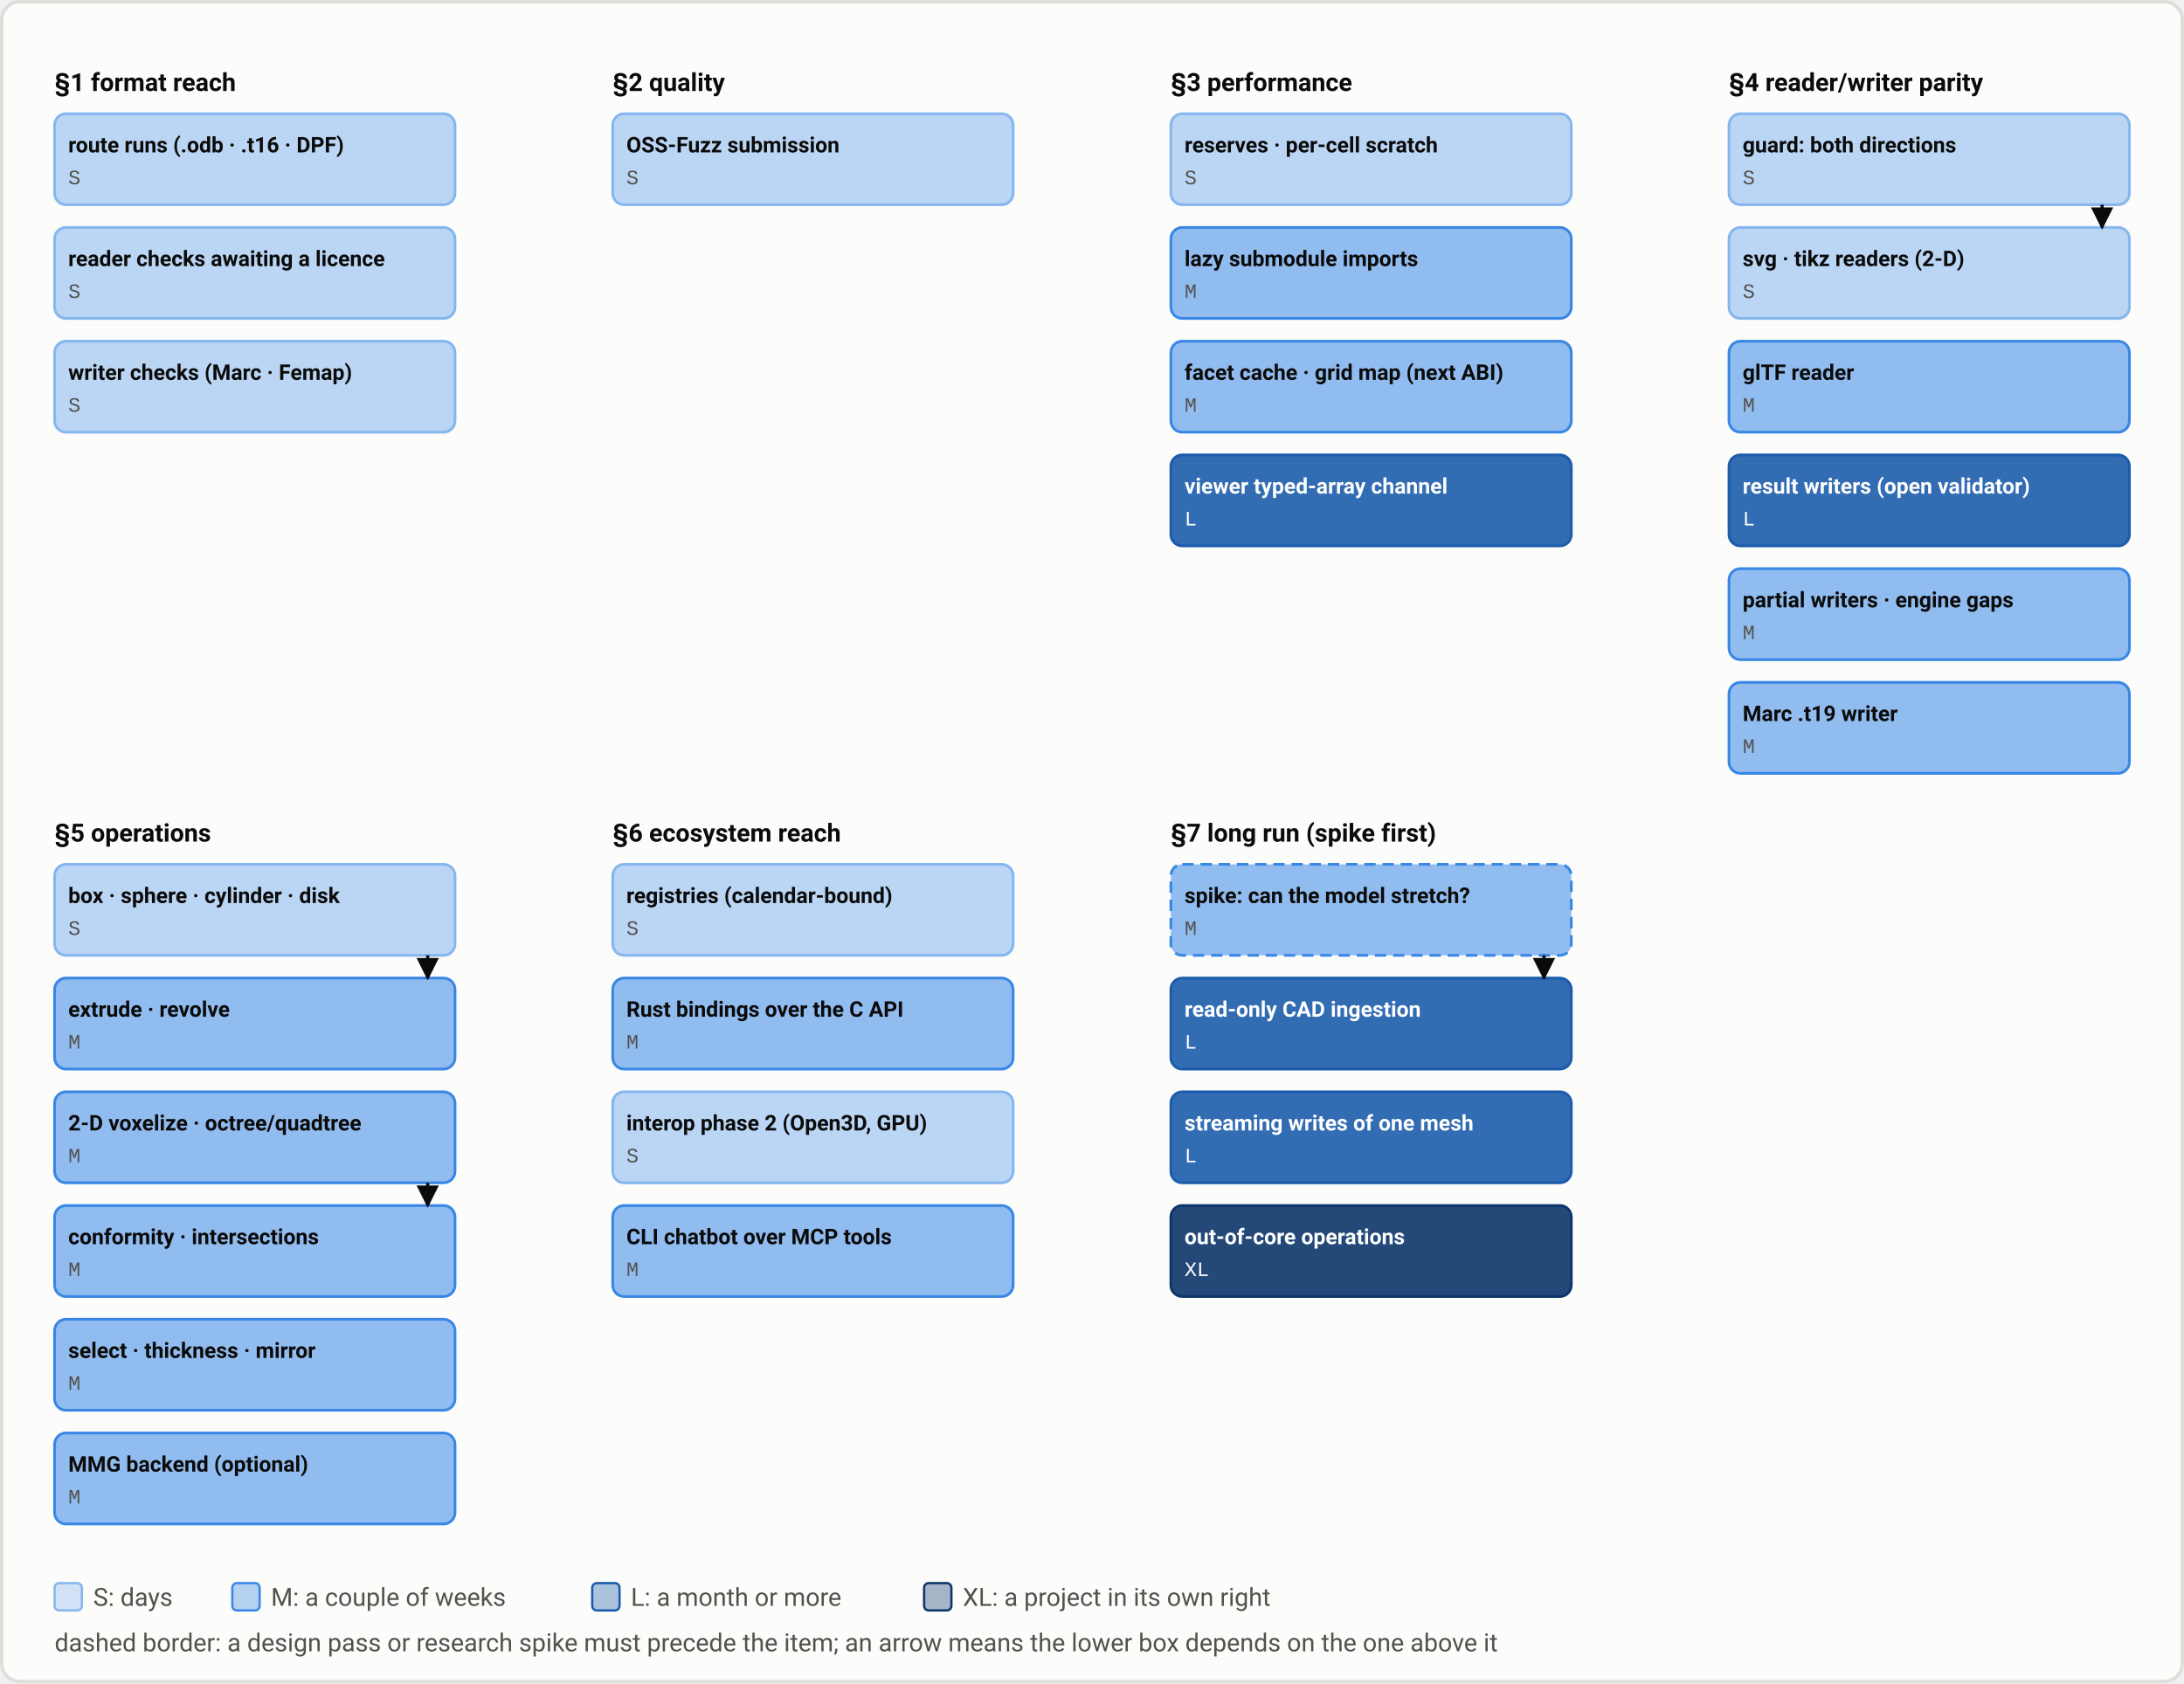
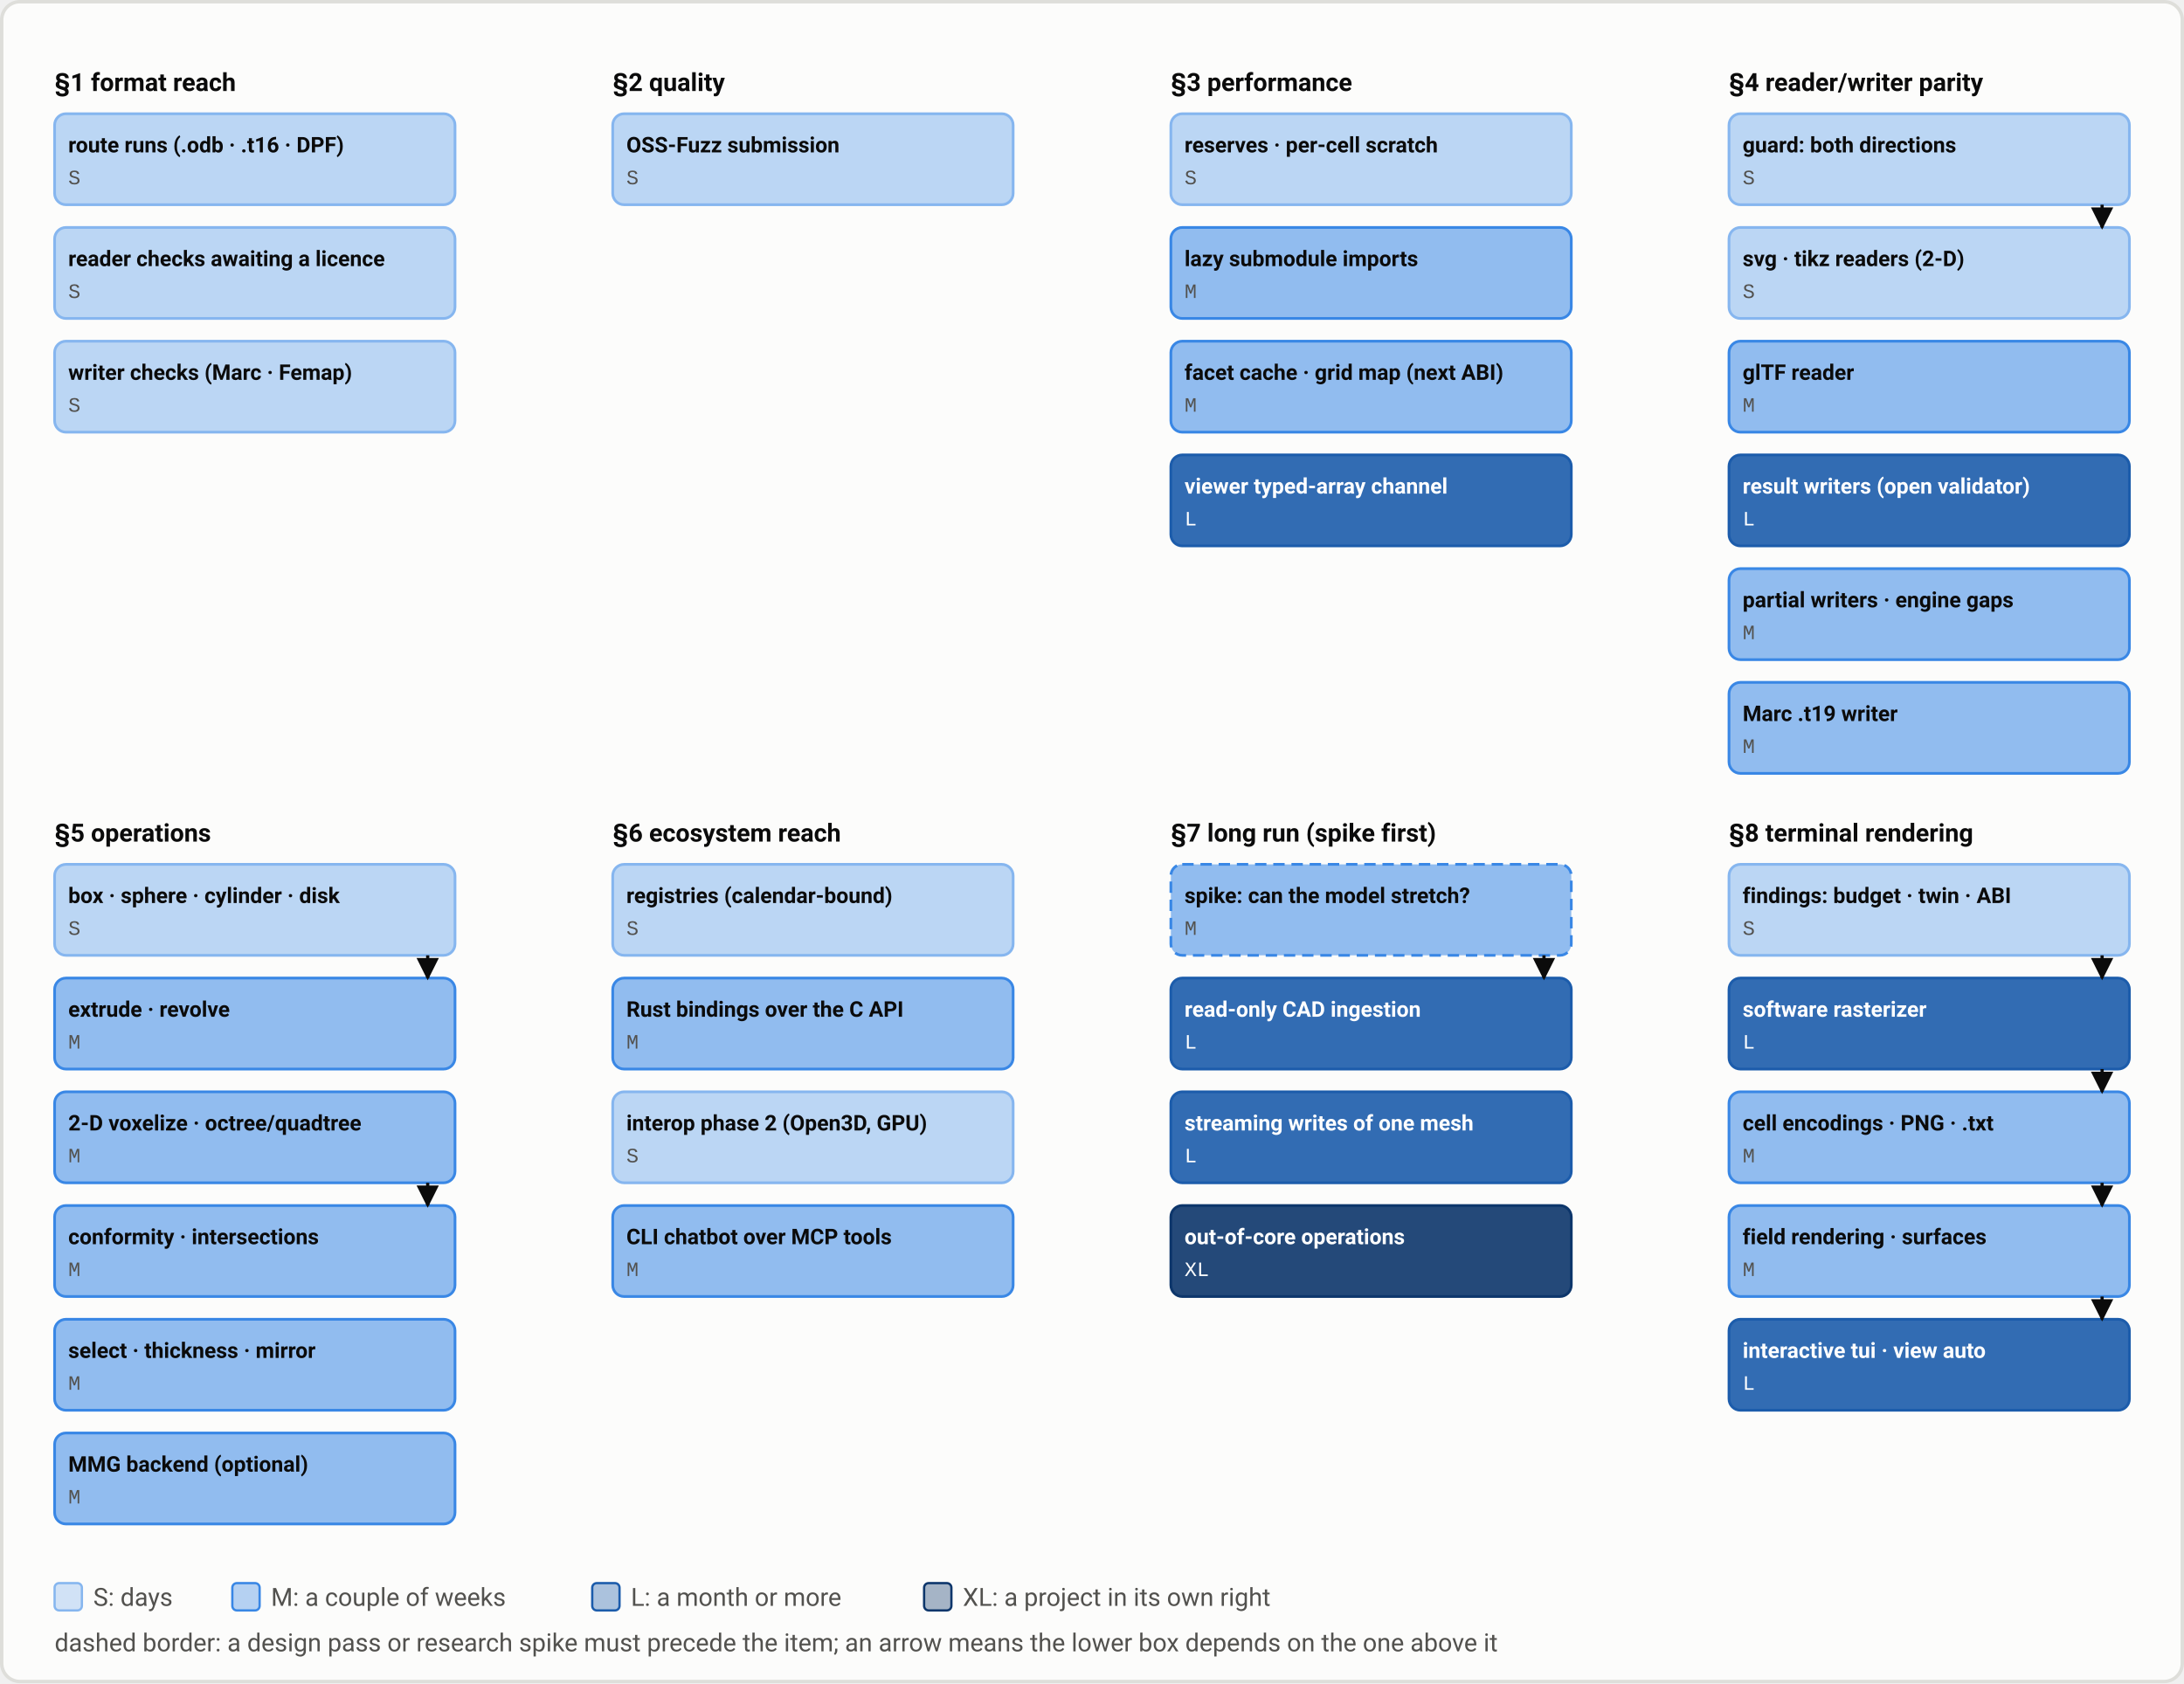
<svg xmlns="http://www.w3.org/2000/svg" viewBox="0 0 960 740" width="960" height="740" font-family="system-ui, -apple-system, 'Segoe UI', Roboto, sans-serif" role="img" aria-label="The roadmap at a glance: open items by section, in recommended order, shaded by effort">
  <defs>
    <marker id="arrow-0b0b0b" viewBox="0 0 10 10" refX="9" refY="5" markerWidth="7" markerHeight="7" orient="auto-start-reverse">
      <path d="M 0 0 L 10 5 L 0 10 z" fill="#0b0b0b" />
    </marker>
  </defs>
  <rect x="0.75" y="0.75" width="958.5" height="738.5" rx="8" fill="#fcfcfb" stroke="#dededa" stroke-width="1.5" />
  <text x="24" y="40" font-family="system-ui, -apple-system, 'Segoe UI', Roboto, sans-serif" font-size="11" font-weight="700" fill="#0b0b0b">§1 format reach</text>
  <rect x="24" y="50" width="176" height="40" rx="5" fill="#86b6ef" fill-opacity="0.55" stroke="#86b6ef" stroke-width="1.2" />
  <text x="30" y="67" font-family="system-ui, -apple-system, 'Segoe UI', Roboto, sans-serif" font-size="9.5" font-weight="600" fill="#0b0b0b">route runs (.odb · .t16 · DPF)</text>
  <text x="30" y="81" font-family="ui-monospace, SFMono-Regular, Menlo, Consolas, 'Liberation Mono', monospace" font-size="9" fill="#52514e">S</text>
  <rect x="24" y="100" width="176" height="40" rx="5" fill="#86b6ef" fill-opacity="0.55" stroke="#86b6ef" stroke-width="1.2" />
  <text x="30" y="117" font-family="system-ui, -apple-system, 'Segoe UI', Roboto, sans-serif" font-size="9.5" font-weight="600" fill="#0b0b0b">reader checks awaiting a licence</text>
  <text x="30" y="131" font-family="ui-monospace, SFMono-Regular, Menlo, Consolas, 'Liberation Mono', monospace" font-size="9" fill="#52514e">S</text>
  <rect x="24" y="150" width="176" height="40" rx="5" fill="#86b6ef" fill-opacity="0.55" stroke="#86b6ef" stroke-width="1.2" />
  <text x="30" y="167" font-family="system-ui, -apple-system, 'Segoe UI', Roboto, sans-serif" font-size="9.5" font-weight="600" fill="#0b0b0b">writer checks (Marc · Femap)</text>
  <text x="30" y="181" font-family="ui-monospace, SFMono-Regular, Menlo, Consolas, 'Liberation Mono', monospace" font-size="9" fill="#52514e">S</text>
  <text x="269.33" y="40" font-family="system-ui, -apple-system, 'Segoe UI', Roboto, sans-serif" font-size="11" font-weight="700" fill="#0b0b0b">§2 quality</text>
  <rect x="269.33" y="50" width="176" height="40" rx="5" fill="#86b6ef" fill-opacity="0.55" stroke="#86b6ef" stroke-width="1.2" />
  <text x="275.33" y="67" font-family="system-ui, -apple-system, 'Segoe UI', Roboto, sans-serif" font-size="9.5" font-weight="600" fill="#0b0b0b">OSS-Fuzz submission</text>
  <text x="275.33" y="81" font-family="ui-monospace, SFMono-Regular, Menlo, Consolas, 'Liberation Mono', monospace" font-size="9" fill="#52514e">S</text>
  <text x="514.67" y="40" font-family="system-ui, -apple-system, 'Segoe UI', Roboto, sans-serif" font-size="11" font-weight="700" fill="#0b0b0b">§3 performance</text>
  <rect x="514.67" y="50" width="176" height="40" rx="5" fill="#86b6ef" fill-opacity="0.55" stroke="#86b6ef" stroke-width="1.2" />
  <text x="520.67" y="67" font-family="system-ui, -apple-system, 'Segoe UI', Roboto, sans-serif" font-size="9.5" font-weight="600" fill="#0b0b0b">reserves · per-cell scratch</text>
  <text x="520.67" y="81" font-family="ui-monospace, SFMono-Regular, Menlo, Consolas, 'Liberation Mono', monospace" font-size="9" fill="#52514e">S</text>
  <rect x="514.67" y="100" width="176" height="40" rx="5" fill="#3987e5" fill-opacity="0.55" stroke="#3987e5" stroke-width="1.2" />
  <text x="520.67" y="117" font-family="system-ui, -apple-system, 'Segoe UI', Roboto, sans-serif" font-size="9.5" font-weight="600" fill="#0b0b0b">lazy submodule imports</text>
  <text x="520.67" y="131" font-family="ui-monospace, SFMono-Regular, Menlo, Consolas, 'Liberation Mono', monospace" font-size="9" fill="#52514e">M</text>
  <rect x="514.67" y="150" width="176" height="40" rx="5" fill="#3987e5" fill-opacity="0.55" stroke="#3987e5" stroke-width="1.2" />
  <text x="520.67" y="167" font-family="system-ui, -apple-system, 'Segoe UI', Roboto, sans-serif" font-size="9.5" font-weight="600" fill="#0b0b0b">facet cache · grid map (next ABI)</text>
  <text x="520.67" y="181" font-family="ui-monospace, SFMono-Regular, Menlo, Consolas, 'Liberation Mono', monospace" font-size="9" fill="#52514e">M</text>
  <rect x="514.67" y="200" width="176" height="40" rx="5" fill="#1c5cab" fill-opacity="0.9" stroke="#1c5cab" stroke-width="1.2" />
  <text x="520.67" y="217" font-family="system-ui, -apple-system, 'Segoe UI', Roboto, sans-serif" font-size="9.5" font-weight="600" fill="#ffffff">viewer typed-array channel</text>
  <text x="520.67" y="231" font-family="ui-monospace, SFMono-Regular, Menlo, Consolas, 'Liberation Mono', monospace" font-size="9" fill="#ffffff">L</text>
  <text x="760" y="40" font-family="system-ui, -apple-system, 'Segoe UI', Roboto, sans-serif" font-size="11" font-weight="700" fill="#0b0b0b">§4 reader/writer parity</text>
  <rect x="760" y="50" width="176" height="40" rx="5" fill="#86b6ef" fill-opacity="0.55" stroke="#86b6ef" stroke-width="1.2" />
  <text x="766" y="67" font-family="system-ui, -apple-system, 'Segoe UI', Roboto, sans-serif" font-size="9.5" font-weight="600" fill="#0b0b0b">guard: both directions</text>
  <text x="766" y="81" font-family="ui-monospace, SFMono-Regular, Menlo, Consolas, 'Liberation Mono', monospace" font-size="9" fill="#52514e">S</text>
  <rect x="760" y="100" width="176" height="40" rx="5" fill="#86b6ef" fill-opacity="0.55" stroke="#86b6ef" stroke-width="1.2" />
  <text x="766" y="117" font-family="system-ui, -apple-system, 'Segoe UI', Roboto, sans-serif" font-size="9.5" font-weight="600" fill="#0b0b0b">svg · tikz readers (2-D)</text>
  <text x="766" y="131" font-family="ui-monospace, SFMono-Regular, Menlo, Consolas, 'Liberation Mono', monospace" font-size="9" fill="#52514e">S</text>
  <rect x="760" y="150" width="176" height="40" rx="5" fill="#3987e5" fill-opacity="0.55" stroke="#3987e5" stroke-width="1.2" />
  <text x="766" y="167" font-family="system-ui, -apple-system, 'Segoe UI', Roboto, sans-serif" font-size="9.5" font-weight="600" fill="#0b0b0b">glTF reader</text>
  <text x="766" y="181" font-family="ui-monospace, SFMono-Regular, Menlo, Consolas, 'Liberation Mono', monospace" font-size="9" fill="#52514e">M</text>
  <rect x="760" y="200" width="176" height="40" rx="5" fill="#1c5cab" fill-opacity="0.9" stroke="#1c5cab" stroke-width="1.2" />
  <text x="766" y="217" font-family="system-ui, -apple-system, 'Segoe UI', Roboto, sans-serif" font-size="9.5" font-weight="600" fill="#ffffff">result writers (open validator)</text>
  <text x="766" y="231" font-family="ui-monospace, SFMono-Regular, Menlo, Consolas, 'Liberation Mono', monospace" font-size="9" fill="#ffffff">L</text>
  <rect x="760" y="250" width="176" height="40" rx="5" fill="#3987e5" fill-opacity="0.55" stroke="#3987e5" stroke-width="1.2" />
  <text x="766" y="267" font-family="system-ui, -apple-system, 'Segoe UI', Roboto, sans-serif" font-size="9.5" font-weight="600" fill="#0b0b0b">partial writers · engine gaps</text>
  <text x="766" y="281" font-family="ui-monospace, SFMono-Regular, Menlo, Consolas, 'Liberation Mono', monospace" font-size="9" fill="#52514e">M</text>
  <rect x="760" y="300" width="176" height="40" rx="5" fill="#3987e5" fill-opacity="0.55" stroke="#3987e5" stroke-width="1.2" />
  <text x="766" y="317" font-family="system-ui, -apple-system, 'Segoe UI', Roboto, sans-serif" font-size="9.5" font-weight="600" fill="#0b0b0b">Marc .t19 writer</text>
  <text x="766" y="331" font-family="ui-monospace, SFMono-Regular, Menlo, Consolas, 'Liberation Mono', monospace" font-size="9" fill="#52514e">M</text>
  <line x1="924" y1="90" x2="924" y2="100" stroke="#0b0b0b" stroke-width="1.4" marker-end="url(#arrow-0b0b0b)" />
  <text x="24" y="370" font-family="system-ui, -apple-system, 'Segoe UI', Roboto, sans-serif" font-size="11" font-weight="700" fill="#0b0b0b">§5 operations</text>
  <rect x="24" y="380" width="176" height="40" rx="5" fill="#86b6ef" fill-opacity="0.55" stroke="#86b6ef" stroke-width="1.2" />
  <text x="30" y="397" font-family="system-ui, -apple-system, 'Segoe UI', Roboto, sans-serif" font-size="9.5" font-weight="600" fill="#0b0b0b">box · sphere · cylinder · disk</text>
  <text x="30" y="411" font-family="ui-monospace, SFMono-Regular, Menlo, Consolas, 'Liberation Mono', monospace" font-size="9" fill="#52514e">S</text>
  <rect x="24" y="430" width="176" height="40" rx="5" fill="#3987e5" fill-opacity="0.55" stroke="#3987e5" stroke-width="1.2" />
  <text x="30" y="447" font-family="system-ui, -apple-system, 'Segoe UI', Roboto, sans-serif" font-size="9.5" font-weight="600" fill="#0b0b0b">extrude · revolve</text>
  <text x="30" y="461" font-family="ui-monospace, SFMono-Regular, Menlo, Consolas, 'Liberation Mono', monospace" font-size="9" fill="#52514e">M</text>
  <rect x="24" y="480" width="176" height="40" rx="5" fill="#3987e5" fill-opacity="0.55" stroke="#3987e5" stroke-width="1.2" />
  <text x="30" y="497" font-family="system-ui, -apple-system, 'Segoe UI', Roboto, sans-serif" font-size="9.5" font-weight="600" fill="#0b0b0b">2-D voxelize · octree/quadtree</text>
  <text x="30" y="511" font-family="ui-monospace, SFMono-Regular, Menlo, Consolas, 'Liberation Mono', monospace" font-size="9" fill="#52514e">M</text>
  <rect x="24" y="530" width="176" height="40" rx="5" fill="#3987e5" fill-opacity="0.55" stroke="#3987e5" stroke-width="1.2" />
  <text x="30" y="547" font-family="system-ui, -apple-system, 'Segoe UI', Roboto, sans-serif" font-size="9.5" font-weight="600" fill="#0b0b0b">conformity · intersections</text>
  <text x="30" y="561" font-family="ui-monospace, SFMono-Regular, Menlo, Consolas, 'Liberation Mono', monospace" font-size="9" fill="#52514e">M</text>
  <rect x="24" y="580" width="176" height="40" rx="5" fill="#3987e5" fill-opacity="0.55" stroke="#3987e5" stroke-width="1.2" />
  <text x="30" y="597" font-family="system-ui, -apple-system, 'Segoe UI', Roboto, sans-serif" font-size="9.5" font-weight="600" fill="#0b0b0b">select · thickness · mirror</text>
  <text x="30" y="611" font-family="ui-monospace, SFMono-Regular, Menlo, Consolas, 'Liberation Mono', monospace" font-size="9" fill="#52514e">M</text>
  <rect x="24" y="630" width="176" height="40" rx="5" fill="#3987e5" fill-opacity="0.55" stroke="#3987e5" stroke-width="1.2" />
  <text x="30" y="647" font-family="system-ui, -apple-system, 'Segoe UI', Roboto, sans-serif" font-size="9.5" font-weight="600" fill="#0b0b0b">MMG backend (optional)</text>
  <text x="30" y="661" font-family="ui-monospace, SFMono-Regular, Menlo, Consolas, 'Liberation Mono', monospace" font-size="9" fill="#52514e">M</text>
  <line x1="188" y1="420" x2="188" y2="430" stroke="#0b0b0b" stroke-width="1.4" marker-end="url(#arrow-0b0b0b)" />
  <line x1="188" y1="520" x2="188" y2="530" stroke="#0b0b0b" stroke-width="1.4" marker-end="url(#arrow-0b0b0b)" />
  <text x="269.33" y="370" font-family="system-ui, -apple-system, 'Segoe UI', Roboto, sans-serif" font-size="11" font-weight="700" fill="#0b0b0b">§6 ecosystem reach</text>
  <rect x="269.33" y="380" width="176" height="40" rx="5" fill="#86b6ef" fill-opacity="0.55" stroke="#86b6ef" stroke-width="1.2" />
  <text x="275.33" y="397" font-family="system-ui, -apple-system, 'Segoe UI', Roboto, sans-serif" font-size="9.5" font-weight="600" fill="#0b0b0b">registries (calendar-bound)</text>
  <text x="275.33" y="411" font-family="ui-monospace, SFMono-Regular, Menlo, Consolas, 'Liberation Mono', monospace" font-size="9" fill="#52514e">S</text>
  <rect x="269.33" y="430" width="176" height="40" rx="5" fill="#3987e5" fill-opacity="0.55" stroke="#3987e5" stroke-width="1.2" />
  <text x="275.33" y="447" font-family="system-ui, -apple-system, 'Segoe UI', Roboto, sans-serif" font-size="9.5" font-weight="600" fill="#0b0b0b">Rust bindings over the C API</text>
  <text x="275.33" y="461" font-family="ui-monospace, SFMono-Regular, Menlo, Consolas, 'Liberation Mono', monospace" font-size="9" fill="#52514e">M</text>
  <rect x="269.33" y="480" width="176" height="40" rx="5" fill="#86b6ef" fill-opacity="0.55" stroke="#86b6ef" stroke-width="1.2" />
  <text x="275.33" y="497" font-family="system-ui, -apple-system, 'Segoe UI', Roboto, sans-serif" font-size="9.5" font-weight="600" fill="#0b0b0b">interop phase 2 (Open3D, GPU)</text>
  <text x="275.33" y="511" font-family="ui-monospace, SFMono-Regular, Menlo, Consolas, 'Liberation Mono', monospace" font-size="9" fill="#52514e">S</text>
  <rect x="269.33" y="530" width="176" height="40" rx="5" fill="#3987e5" fill-opacity="0.55" stroke="#3987e5" stroke-width="1.2" />
  <text x="275.33" y="547" font-family="system-ui, -apple-system, 'Segoe UI', Roboto, sans-serif" font-size="9.5" font-weight="600" fill="#0b0b0b">CLI chatbot over MCP tools</text>
  <text x="275.33" y="561" font-family="ui-monospace, SFMono-Regular, Menlo, Consolas, 'Liberation Mono', monospace" font-size="9" fill="#52514e">M</text>
  <text x="514.67" y="370" font-family="system-ui, -apple-system, 'Segoe UI', Roboto, sans-serif" font-size="11" font-weight="700" fill="#0b0b0b">§7 long run (spike first)</text>
  <rect x="514.67" y="380" width="176" height="40" rx="5" fill="#3987e5" fill-opacity="0.55" stroke="#3987e5" stroke-width="1.2" stroke-dasharray="5 3" />
  <text x="520.67" y="397" font-family="system-ui, -apple-system, 'Segoe UI', Roboto, sans-serif" font-size="9.5" font-weight="600" fill="#0b0b0b">spike: can the model stretch?</text>
  <text x="520.67" y="411" font-family="ui-monospace, SFMono-Regular, Menlo, Consolas, 'Liberation Mono', monospace" font-size="9" fill="#52514e">M</text>
  <rect x="514.67" y="430" width="176" height="40" rx="5" fill="#1c5cab" fill-opacity="0.9" stroke="#1c5cab" stroke-width="1.2" />
  <text x="520.67" y="447" font-family="system-ui, -apple-system, 'Segoe UI', Roboto, sans-serif" font-size="9.5" font-weight="600" fill="#ffffff">read-only CAD ingestion</text>
  <text x="520.67" y="461" font-family="ui-monospace, SFMono-Regular, Menlo, Consolas, 'Liberation Mono', monospace" font-size="9" fill="#ffffff">L</text>
  <rect x="514.67" y="480" width="176" height="40" rx="5" fill="#1c5cab" fill-opacity="0.9" stroke="#1c5cab" stroke-width="1.2" />
  <text x="520.67" y="497" font-family="system-ui, -apple-system, 'Segoe UI', Roboto, sans-serif" font-size="9.5" font-weight="600" fill="#ffffff">streaming writes of one mesh</text>
  <text x="520.67" y="511" font-family="ui-monospace, SFMono-Regular, Menlo, Consolas, 'Liberation Mono', monospace" font-size="9" fill="#ffffff">L</text>
  <rect x="514.67" y="530" width="176" height="40" rx="5" fill="#0d366b" fill-opacity="0.9" stroke="#0d366b" stroke-width="1.2" />
  <text x="520.67" y="547" font-family="system-ui, -apple-system, 'Segoe UI', Roboto, sans-serif" font-size="9.5" font-weight="600" fill="#ffffff">out-of-core operations</text>
  <text x="520.67" y="561" font-family="ui-monospace, SFMono-Regular, Menlo, Consolas, 'Liberation Mono', monospace" font-size="9" fill="#ffffff">XL</text>
  <line x1="678.67" y1="420" x2="678.67" y2="430" stroke="#0b0b0b" stroke-width="1.4" marker-end="url(#arrow-0b0b0b)" />
+   <text x="760" y="370" font-family="system-ui, -apple-system, 'Segoe UI', Roboto, sans-serif" font-size="11" font-weight="700" fill="#0b0b0b">§8 terminal rendering</text>
+   <rect x="760" y="380" width="176" height="40" rx="5" fill="#86b6ef" fill-opacity="0.55" stroke="#86b6ef" stroke-width="1.2" />
+   <text x="766" y="397" font-family="system-ui, -apple-system, 'Segoe UI', Roboto, sans-serif" font-size="9.5" font-weight="600" fill="#0b0b0b">findings: budget · twin · ABI</text>
+   <text x="766" y="411" font-family="ui-monospace, SFMono-Regular, Menlo, Consolas, 'Liberation Mono', monospace" font-size="9" fill="#52514e">S</text>
+   <rect x="760" y="430" width="176" height="40" rx="5" fill="#1c5cab" fill-opacity="0.9" stroke="#1c5cab" stroke-width="1.2" />
+   <text x="766" y="447" font-family="system-ui, -apple-system, 'Segoe UI', Roboto, sans-serif" font-size="9.5" font-weight="600" fill="#ffffff">software rasterizer</text>
+   <text x="766" y="461" font-family="ui-monospace, SFMono-Regular, Menlo, Consolas, 'Liberation Mono', monospace" font-size="9" fill="#ffffff">L</text>
+   <rect x="760" y="480" width="176" height="40" rx="5" fill="#3987e5" fill-opacity="0.55" stroke="#3987e5" stroke-width="1.2" />
+   <text x="766" y="497" font-family="system-ui, -apple-system, 'Segoe UI', Roboto, sans-serif" font-size="9.5" font-weight="600" fill="#0b0b0b">cell encodings · PNG · .txt</text>
+   <text x="766" y="511" font-family="ui-monospace, SFMono-Regular, Menlo, Consolas, 'Liberation Mono', monospace" font-size="9" fill="#52514e">M</text>
+   <rect x="760" y="530" width="176" height="40" rx="5" fill="#3987e5" fill-opacity="0.55" stroke="#3987e5" stroke-width="1.2" />
+   <text x="766" y="547" font-family="system-ui, -apple-system, 'Segoe UI', Roboto, sans-serif" font-size="9.5" font-weight="600" fill="#0b0b0b">field rendering · surfaces</text>
+   <text x="766" y="561" font-family="ui-monospace, SFMono-Regular, Menlo, Consolas, 'Liberation Mono', monospace" font-size="9" fill="#52514e">M</text>
+   <rect x="760" y="580" width="176" height="40" rx="5" fill="#1c5cab" fill-opacity="0.9" stroke="#1c5cab" stroke-width="1.2" />
+   <text x="766" y="597" font-family="system-ui, -apple-system, 'Segoe UI', Roboto, sans-serif" font-size="9.5" font-weight="600" fill="#ffffff">interactive tui · view auto</text>
+   <text x="766" y="611" font-family="ui-monospace, SFMono-Regular, Menlo, Consolas, 'Liberation Mono', monospace" font-size="9" fill="#ffffff">L</text>
+   <line x1="924" y1="420" x2="924" y2="430" stroke="#0b0b0b" stroke-width="1.4" marker-end="url(#arrow-0b0b0b)" />
+   <line x1="924" y1="470" x2="924" y2="480" stroke="#0b0b0b" stroke-width="1.4" marker-end="url(#arrow-0b0b0b)" />
+   <line x1="924" y1="520" x2="924" y2="530" stroke="#0b0b0b" stroke-width="1.4" marker-end="url(#arrow-0b0b0b)" />
+   <line x1="924" y1="570" x2="924" y2="580" stroke="#0b0b0b" stroke-width="1.4" marker-end="url(#arrow-0b0b0b)" />
  <rect x="24" y="696" width="12" height="12" rx="2" fill="#86b6ef" fill-opacity="0.36" stroke="#86b6ef" stroke-width="1" />
  <text x="41" y="706" font-family="system-ui, -apple-system, 'Segoe UI', Roboto, sans-serif" font-size="11" fill="#52514e">S: days</text>
  <rect x="102.12" y="696" width="12" height="12" rx="2" fill="#3987e5" fill-opacity="0.36" stroke="#3987e5" stroke-width="1" />
  <text x="119.12" y="706" font-family="system-ui, -apple-system, 'Segoe UI', Roboto, sans-serif" font-size="11" fill="#52514e">M: a couple of weeks</text>
  <rect x="260.32" y="696" width="12" height="12" rx="2" fill="#1c5cab" fill-opacity="0.36" stroke="#1c5cab" stroke-width="1" />
  <text x="277.32" y="706" font-family="system-ui, -apple-system, 'Segoe UI', Roboto, sans-serif" font-size="11" fill="#52514e">L: a month or more</text>
  <rect x="406.2" y="696" width="12" height="12" rx="2" fill="#0d366b" fill-opacity="0.36" stroke="#0d366b" stroke-width="1" />
  <text x="423.2" y="706" font-family="system-ui, -apple-system, 'Segoe UI', Roboto, sans-serif" font-size="11" fill="#52514e">XL: a project in its own right</text>
  <text x="24" y="726" font-family="system-ui, -apple-system, 'Segoe UI', Roboto, sans-serif" font-size="11" fill="#52514e">dashed border: a design pass or research spike must precede the item; an arrow means the lower box depends on the one above it</text>
</svg>
